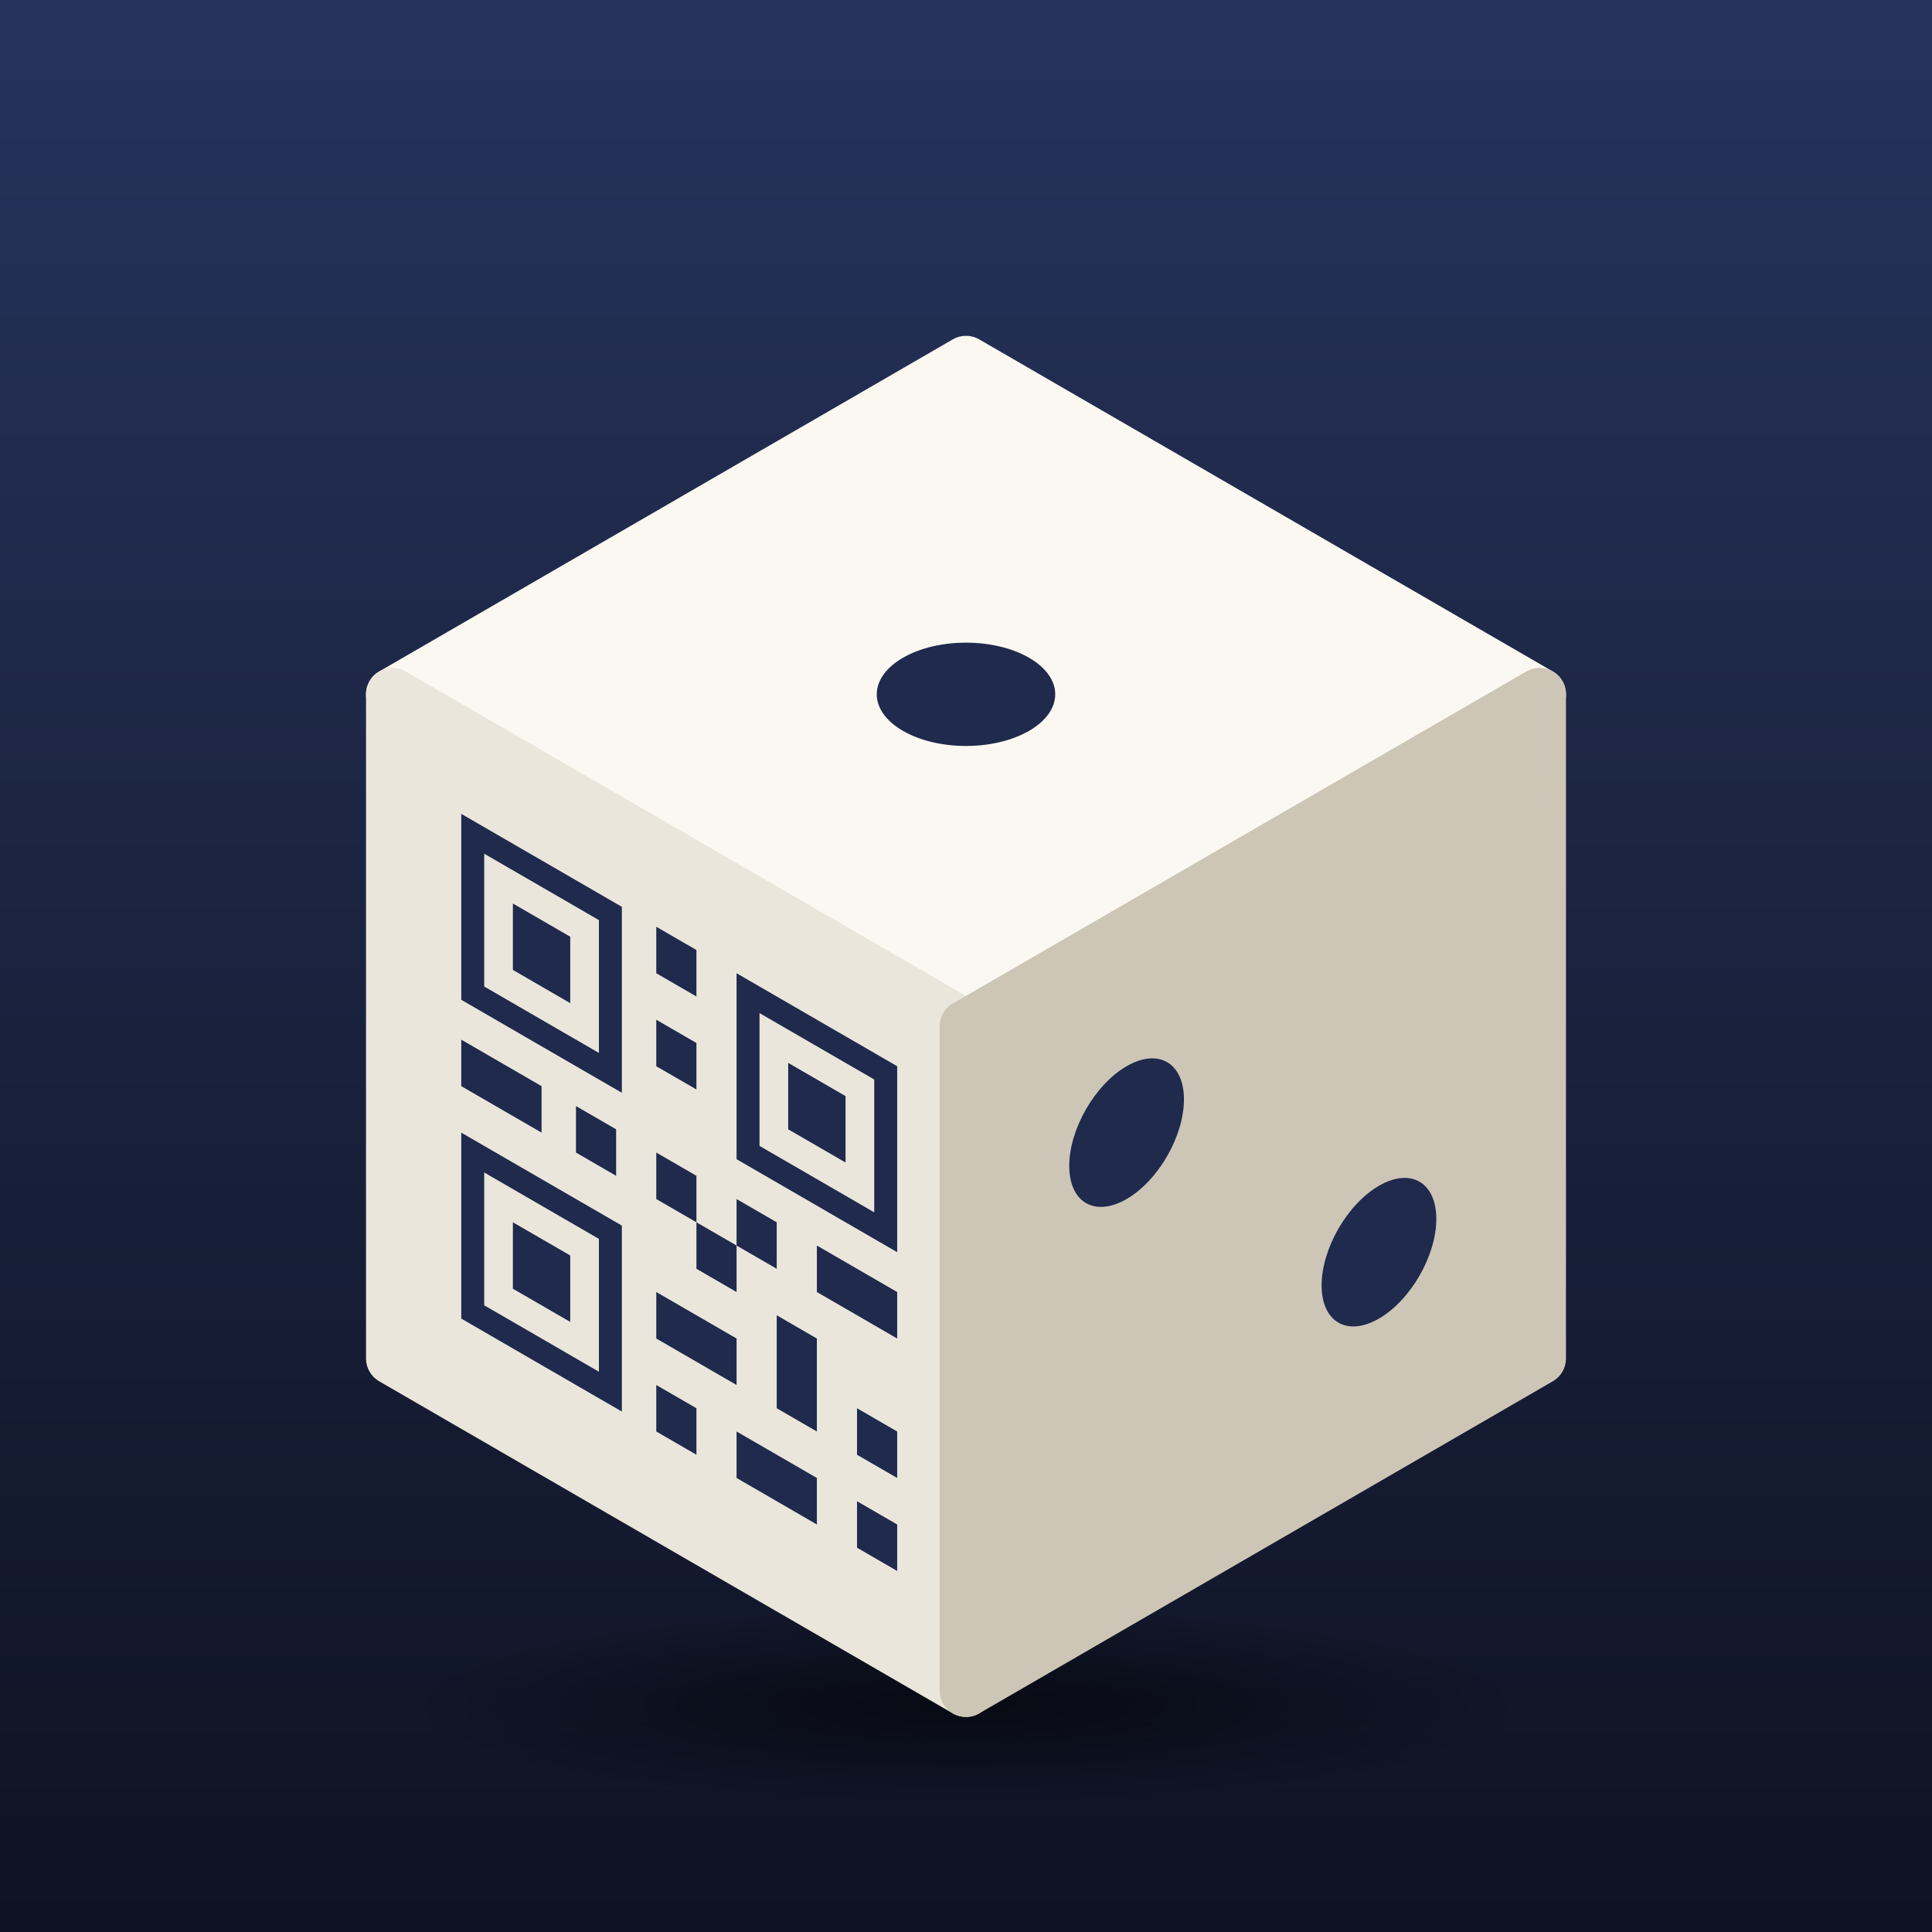
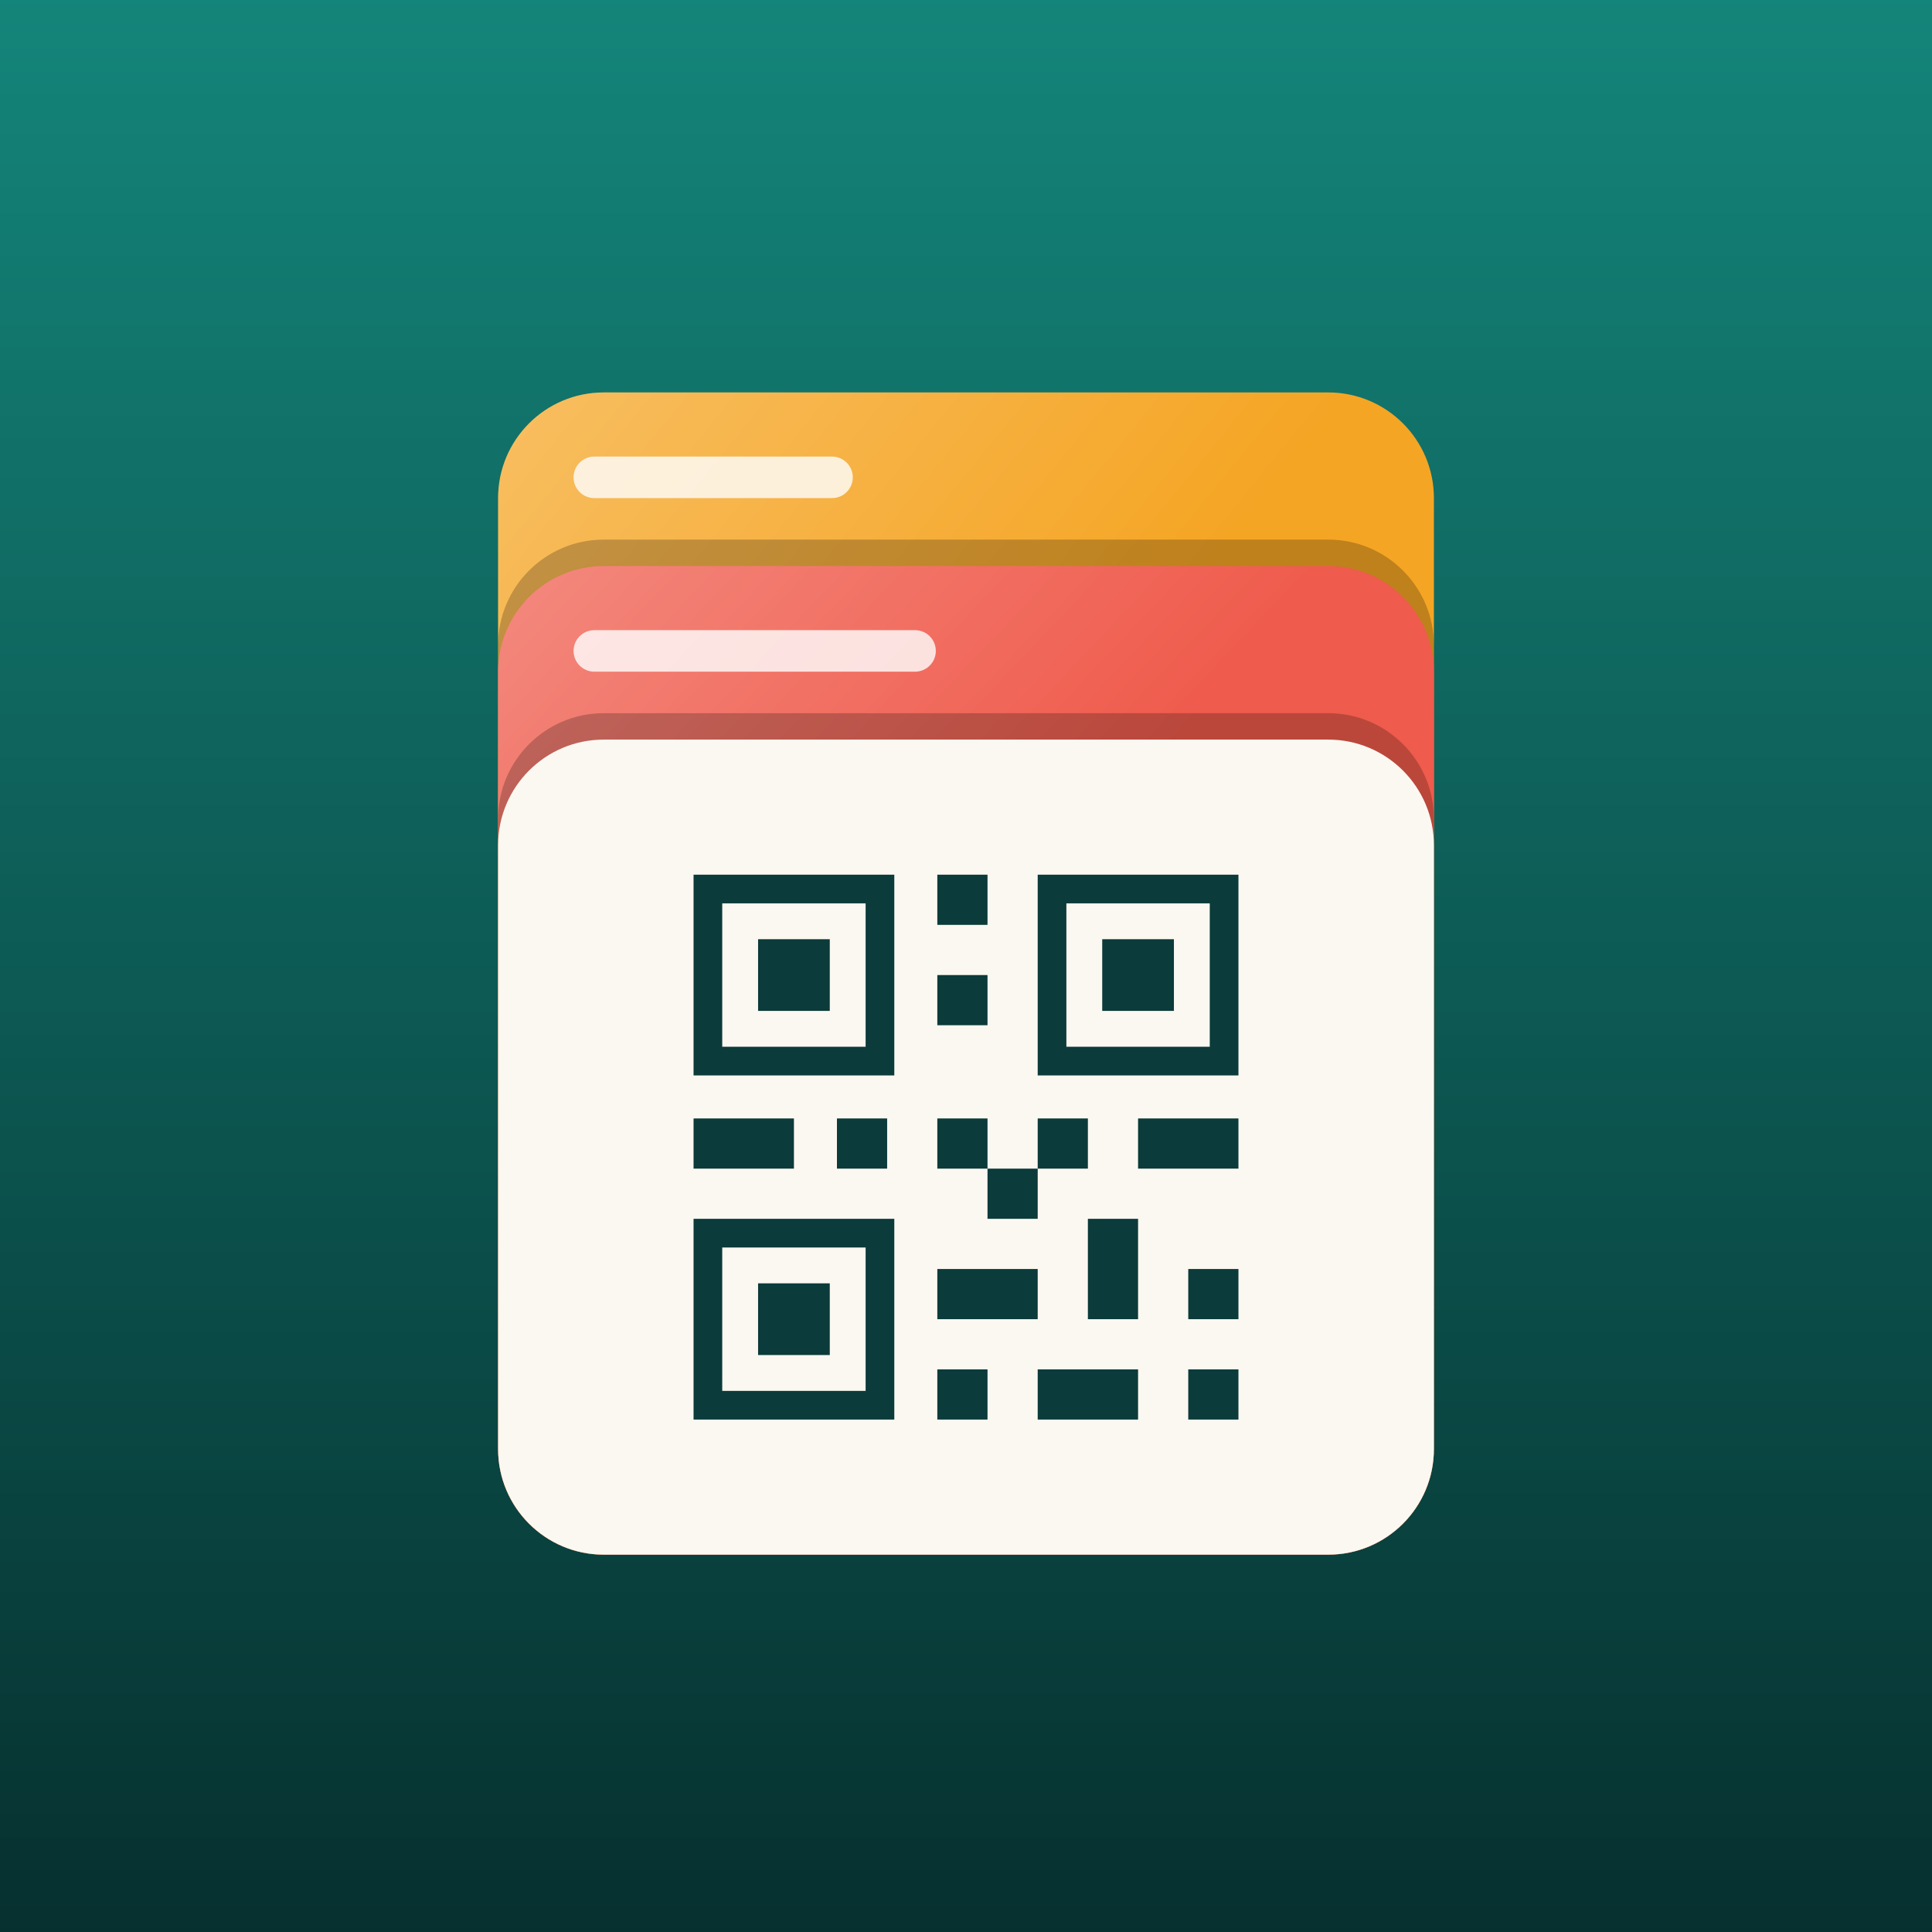
<svg xmlns="http://www.w3.org/2000/svg" viewBox="0 0 512 512">
  <defs>
    <linearGradient id="bg" x1="0" y1="0" x2="0" y2="1">
-       <stop offset="0" stop-color="#26335c" />
-       <stop offset="1" stop-color="#0e1222" />
+       <stop offset="0" stop-color="#14857a" />
+       <stop offset="1" stop-color="#06302f" />
    </linearGradient>
-     <radialGradient id="shadow" cx=".5" cy=".5" r=".5">
-       <stop offset="0" stop-color="#000" stop-opacity=".55" />
-       <stop offset="1" stop-color="#000" stop-opacity="0" />
-     </radialGradient>
+     <linearGradient id="sheen" x1="0" y1="0" x2="1" y2="1">
+       <stop offset="0" stop-color="#fff" stop-opacity=".28" />
+       <stop offset=".45" stop-color="#fff" stop-opacity="0" />
+     </linearGradient>
  </defs>
  <rect width="512" height="512" fill="url(#bg)" />
-   <ellipse cx="256" cy="452" rx="150" ry="26" fill="url(#shadow)" />
-   <g stroke-linejoin="round" stroke-width="14">
-     <path d="M104 184 256 96 408 184 256 272Z" fill="#fbf8f1" stroke="#fbf8f1" />
-     <path d="M104 184 256 272V448L104 360Z" fill="#ebe6db" stroke="#ebe6db" />
-     <path d="M408 184 256 272V448L408 360Z" fill="#cdc6b7" stroke="#cdc6b7" />
-   </g>
-   <g transform="matrix(1.52 -.88 1.52 .88 104 184)">
-     <circle cx="50" cy="50" r="11" fill="#1f2a4d" />
-   </g>
-   <g transform="matrix(1.52 .88 0 1.76 104 184)" fill="#1f2a4d">
+   <rect x="132" y="104" width="248" height="308" rx="28" fill="#f5a524" />
+   <rect x="132" y="104" width="248" height="308" rx="28" fill="url(#sheen)" />
+   <rect x="152" y="121" width="74" height="11" rx="5.5" fill="#fff" opacity=".8" />
+   <rect x="132" y="143" width="248" height="269" rx="28" fill="#000" opacity=".22" />
+   <rect x="132" y="150" width="248" height="262" rx="28" fill="#ef5b4c" />
+   <rect x="132" y="150" width="248" height="262" rx="28" fill="url(#sheen)" />
+   <rect x="152" y="167" width="96" height="11" rx="5.5" fill="#fff" opacity=".8" />
+   <rect x="132" y="189" width="248" height="223" rx="28" fill="#000" opacity=".22" />
+   <rect x="132" y="196" width="248" height="216" rx="28" fill="#fbf8f1" />
+   <g transform="translate(161 209) scale(1.9)" fill="#0b3b3a">
    <path d="M12 12h28v28H12zM16 16v20h20V16z" fill-rule="evenodd" />
    <rect x="21" y="21" width="10" height="10" />
    <path d="M60 12h28v28H60zM64 16v20h20V16z" fill-rule="evenodd" />
    <rect x="69" y="21" width="10" height="10" />
    <path d="M12 60h28v28H12zM16 64v20h20V64z" fill-rule="evenodd" />
    <rect x="21" y="69" width="10" height="10" />
    <rect x="46" y="12" width="7" height="7" />
    <rect x="46" y="26" width="7" height="7" />
    <rect x="46" y="46" width="7" height="7" />
    <rect x="60" y="46" width="7" height="7" />
    <rect x="74" y="46" width="14" height="7" />
    <rect x="12" y="46" width="14" height="7" />
    <rect x="32" y="46" width="7" height="7" />
    <rect x="53" y="53" width="7" height="7" />
    <rect x="46" y="67" width="14" height="7" />
    <rect x="67" y="60" width="7" height="14" />
    <rect x="81" y="67" width="7" height="7" />
    <rect x="46" y="81" width="7" height="7" />
    <rect x="60" y="81" width="14" height="7" />
    <rect x="81" y="81" width="7" height="7" />
  </g>
-   <g transform="matrix(1.52 -.88 0 1.76 256 272)" fill="#1f2a4d">
-     <circle cx="28" cy="30" r="10" />
-     <circle cx="72" cy="70" r="10" />
-   </g>
</svg>
